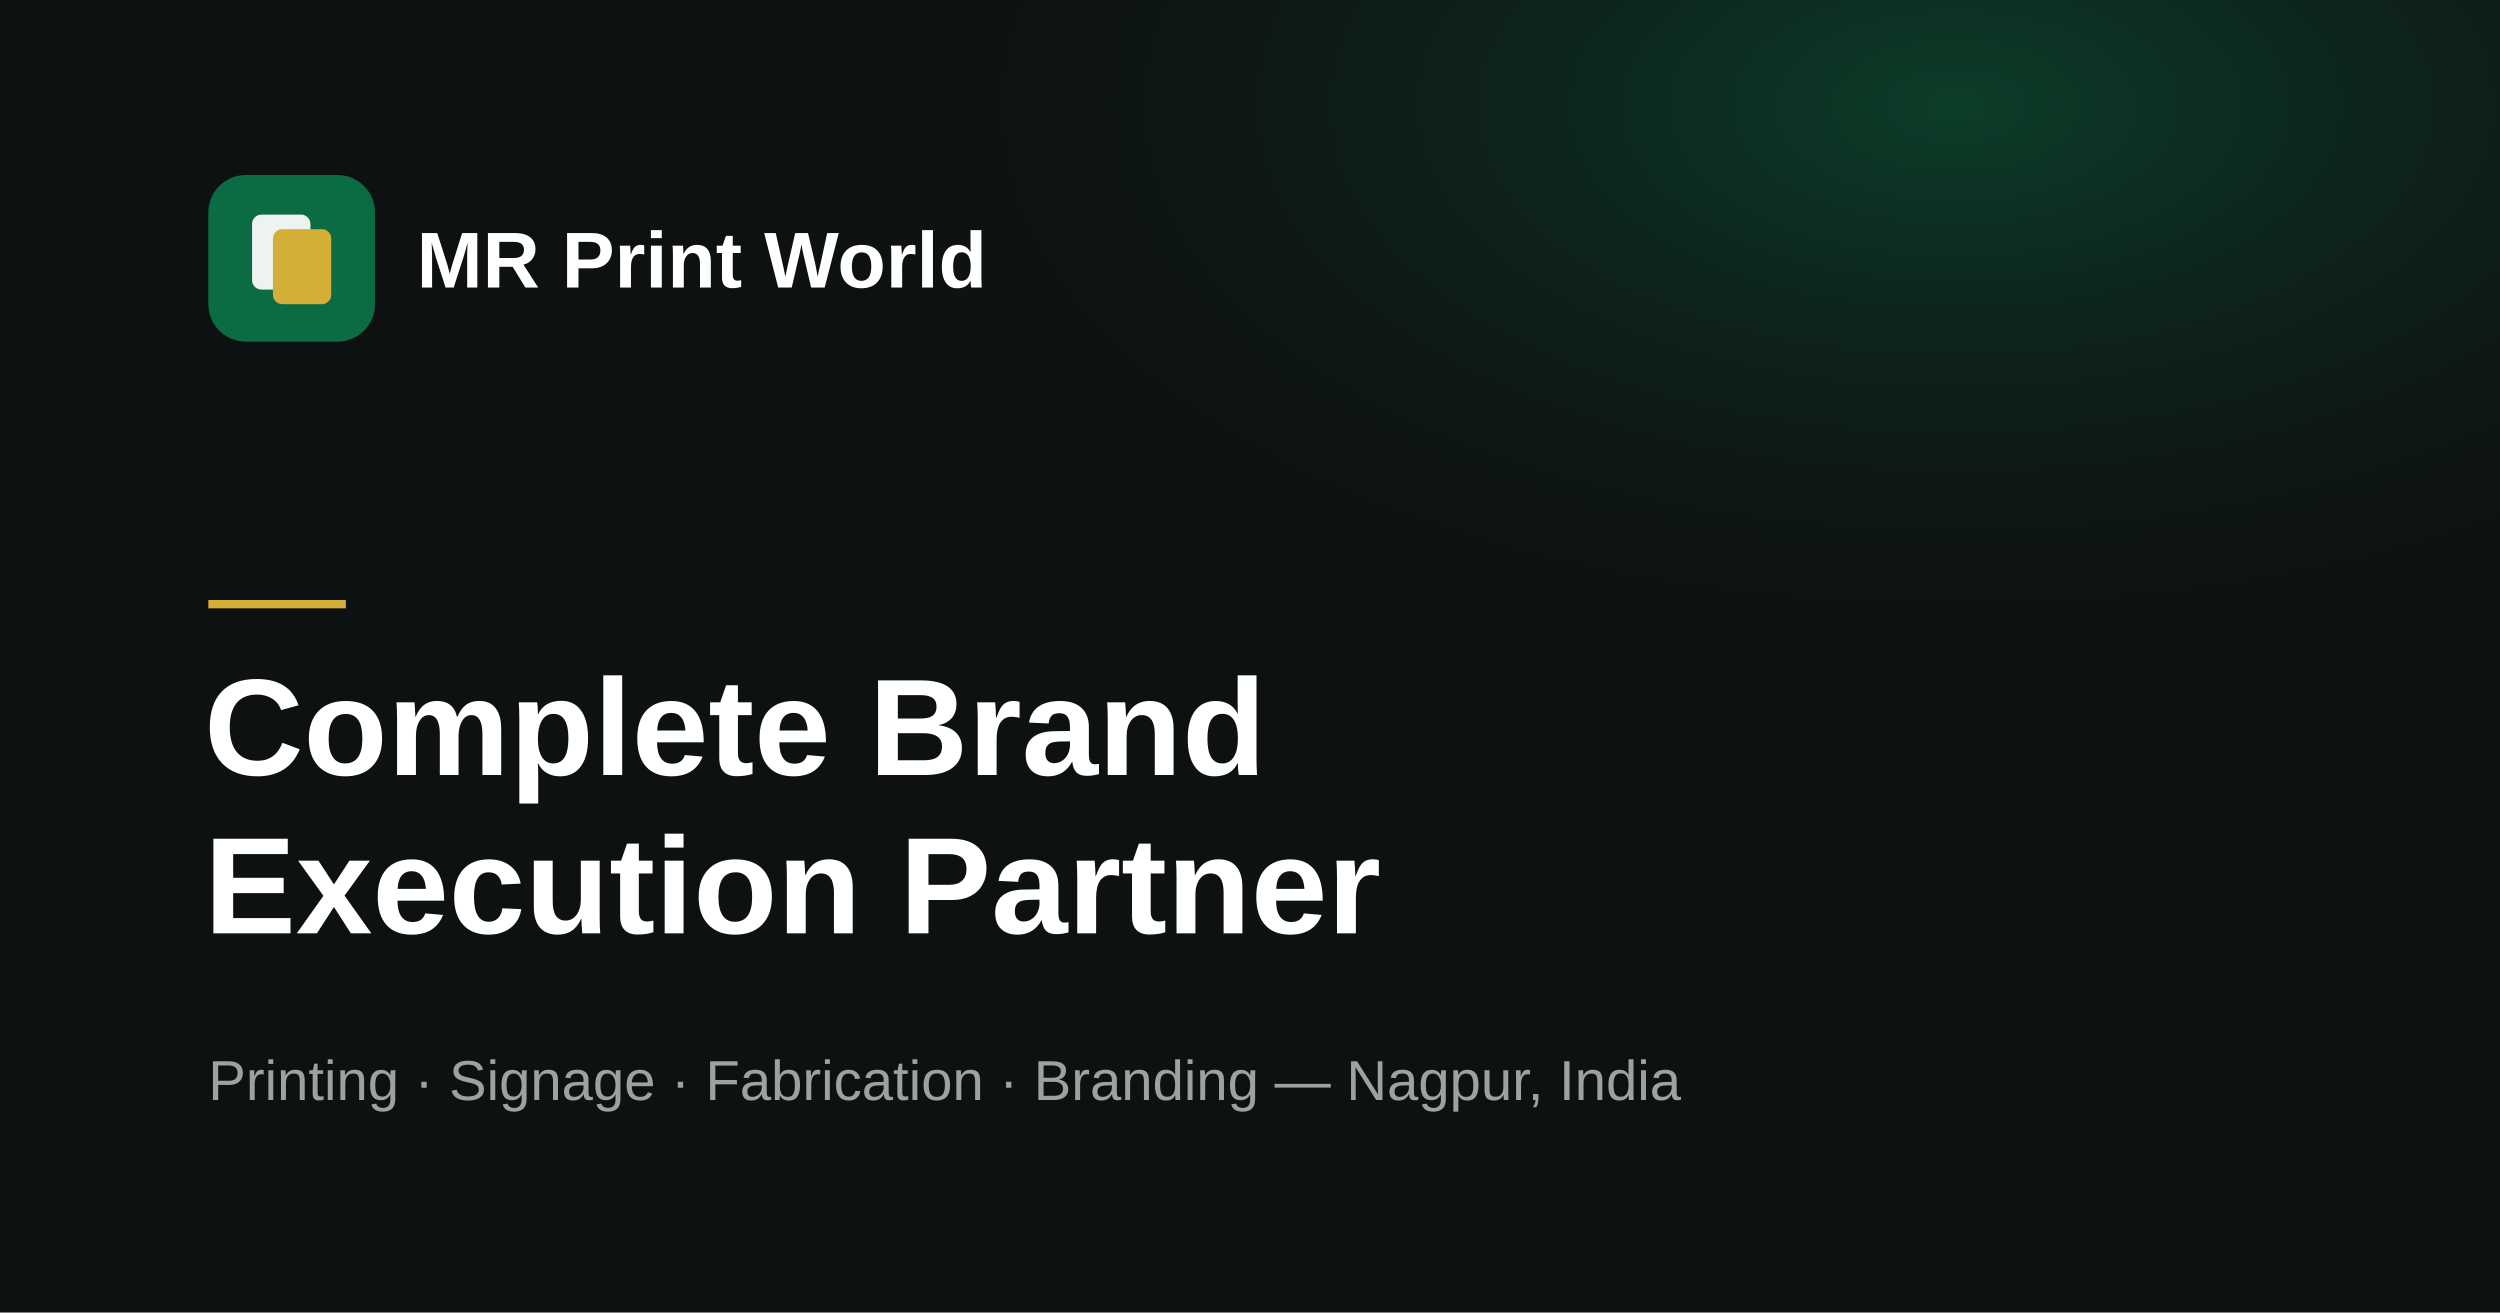
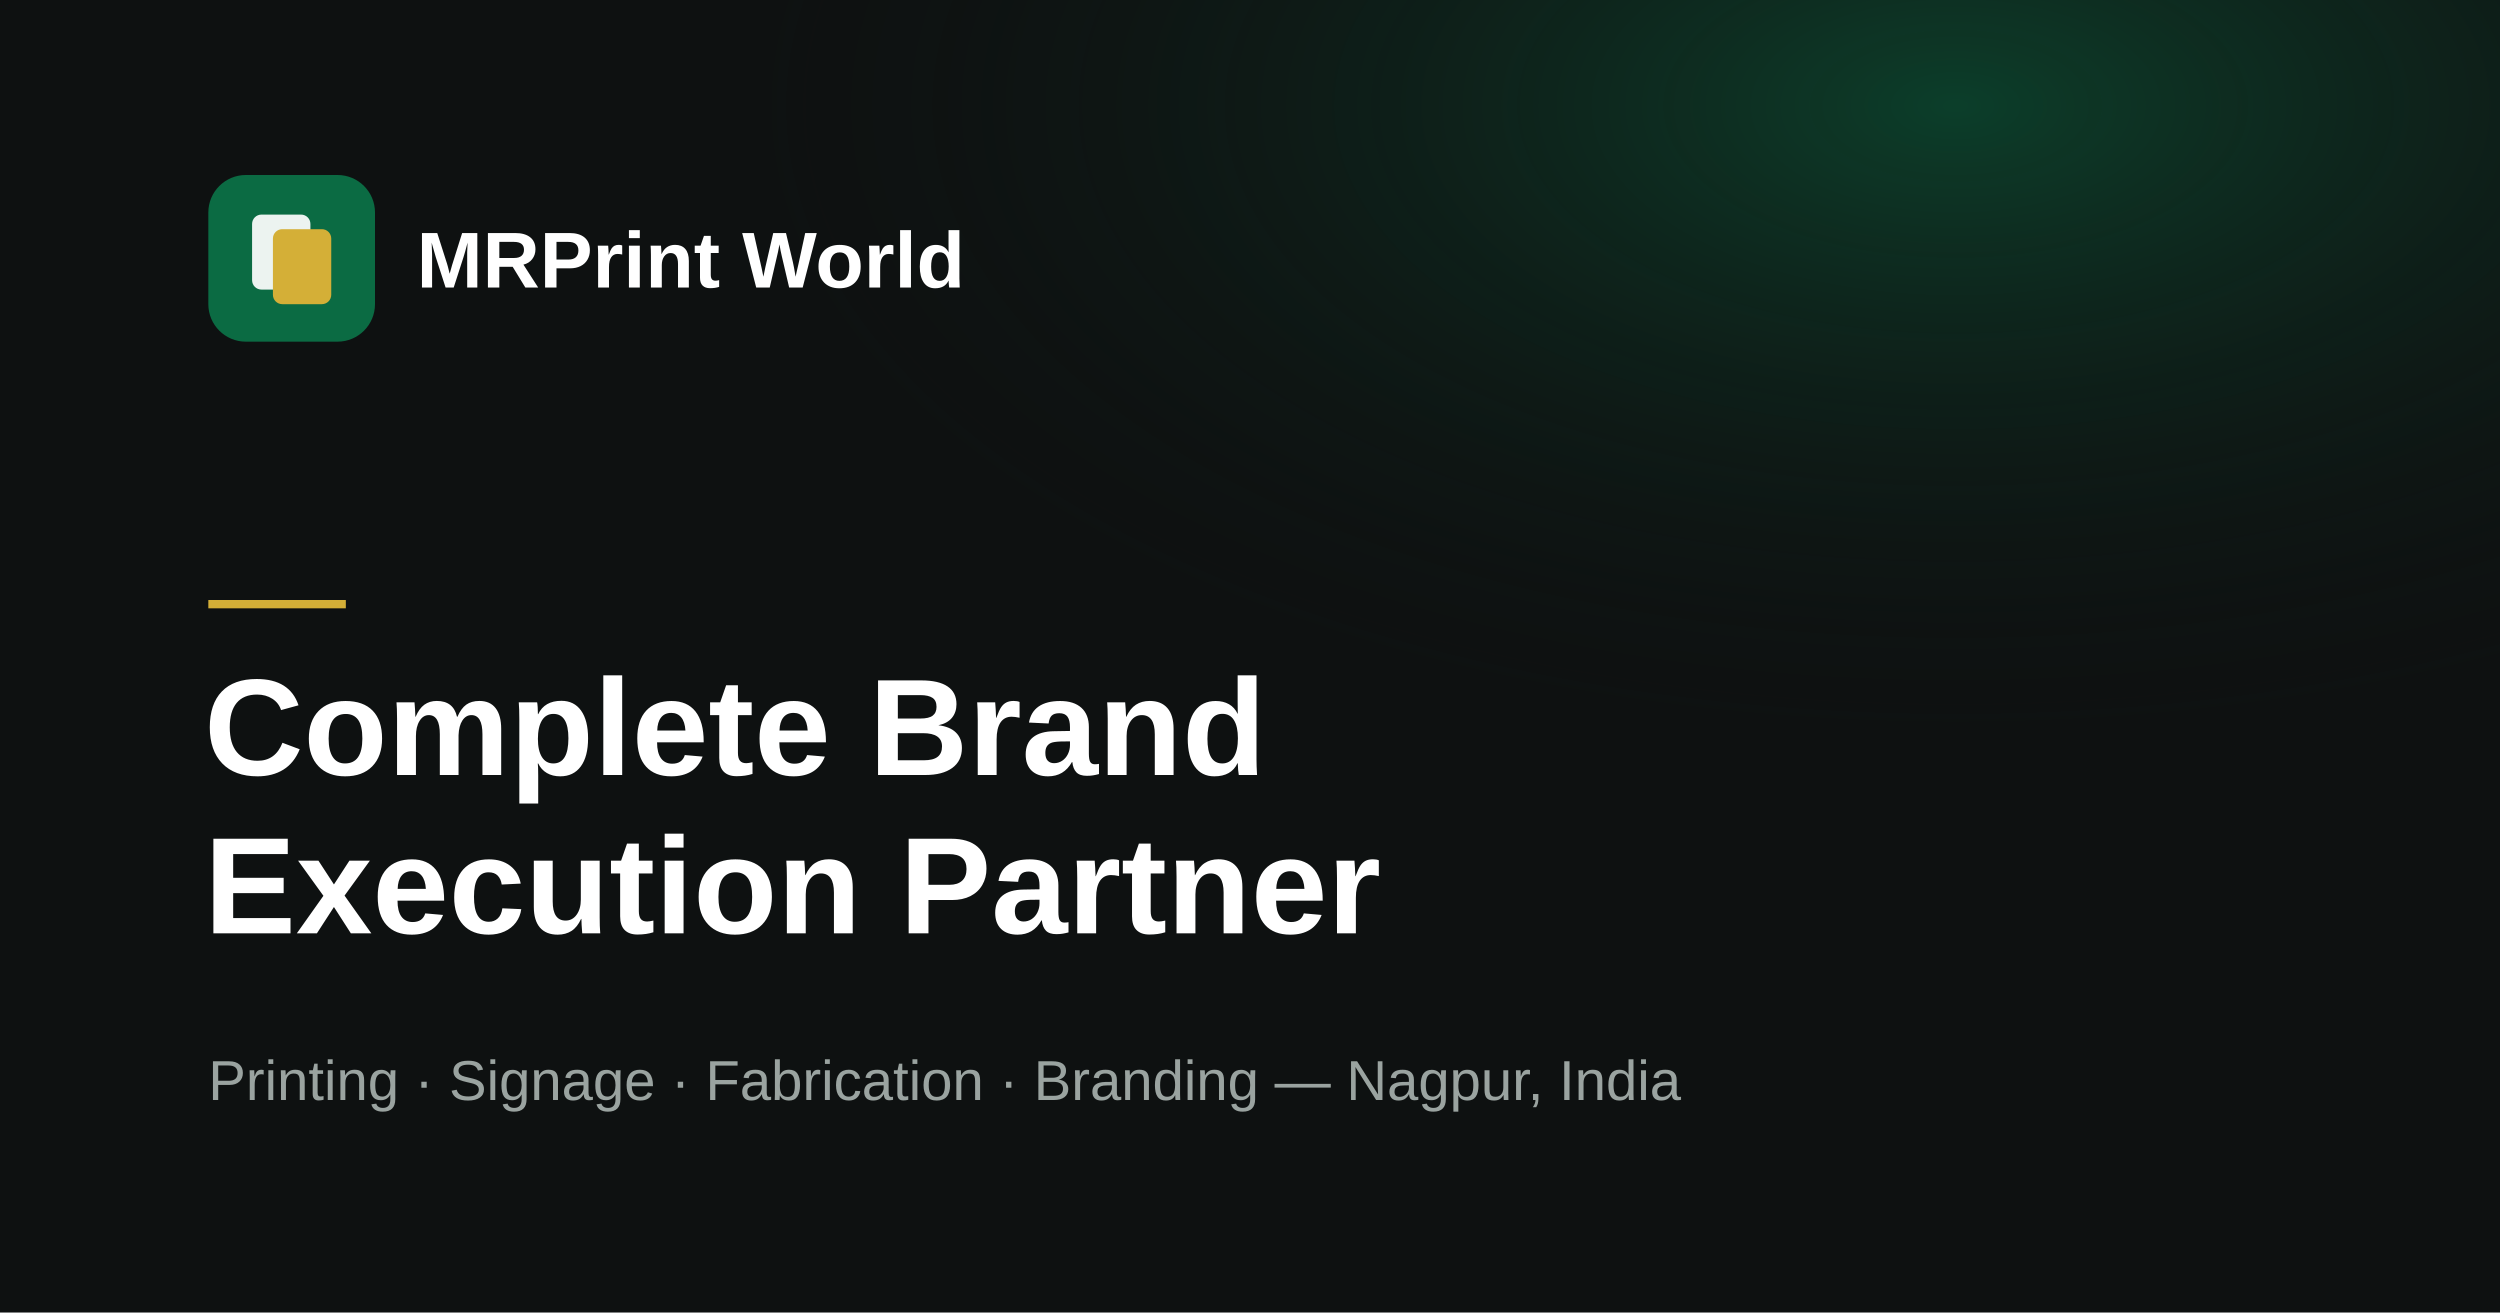
<svg xmlns="http://www.w3.org/2000/svg" width="1200" height="630" viewBox="0 0 1200 630">
  <defs>
    <radialGradient id="glow" cx="78%" cy="8%" r="85%">
      <stop offset="0%" stop-color="#0B6B43" stop-opacity="0.5" />
      <stop offset="58%" stop-color="#0E1111" stop-opacity="0" />
    </radialGradient>
  </defs>
  <rect width="1200" height="630" fill="#0E1111" />
  <rect width="1200" height="630" fill="url(#glow)" />
  <g transform="translate(100,84)">
    <rect width="80" height="80" rx="18" fill="#0B6B43" />
    <rect x="21" y="19" width="28" height="36" rx="4.5" fill="#ffffff" opacity="0.92" />
    <rect x="31" y="26" width="28" height="36" rx="4.5" fill="#D4AF37" />
  </g>
-   <text x="200" y="138" font-family="Segoe UI, Arial, sans-serif" font-size="38" font-weight="700" fill="#ffffff">MR Print World</text>
+   <text x="200" y="138" font-family="Segoe UI, Arial, sans-serif" font-size="38" font-weight="700" fill="#ffffff">MRPrint World</text>
  <rect x="100" y="288" width="66" height="4" fill="#D4AF37" />
  <text x="98" y="372" font-family="Segoe UI, Arial, sans-serif" font-size="66" font-weight="700" fill="#ffffff">Complete Brand</text>
  <text x="98" y="448" font-family="Segoe UI, Arial, sans-serif" font-size="66" font-weight="700" fill="#ffffff">Execution Partner</text>
  <text x="100" y="528" font-family="Segoe UI, Arial, sans-serif" font-size="27" fill="#9aa3a0">Printing · Signage · Fabrication · Branding — Nagpur, India</text>
</svg>
